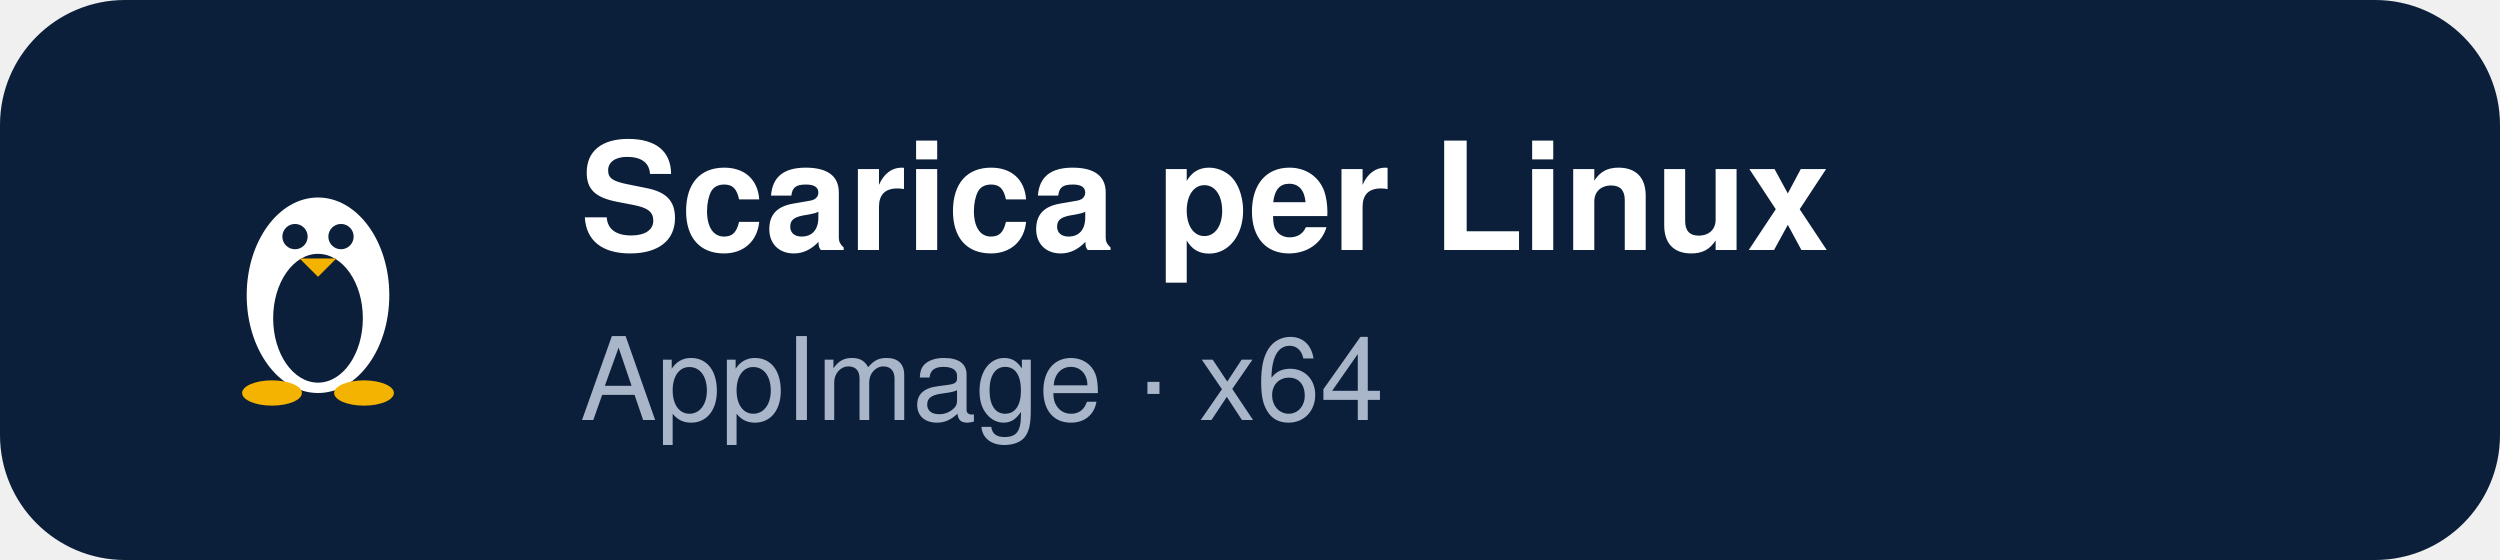
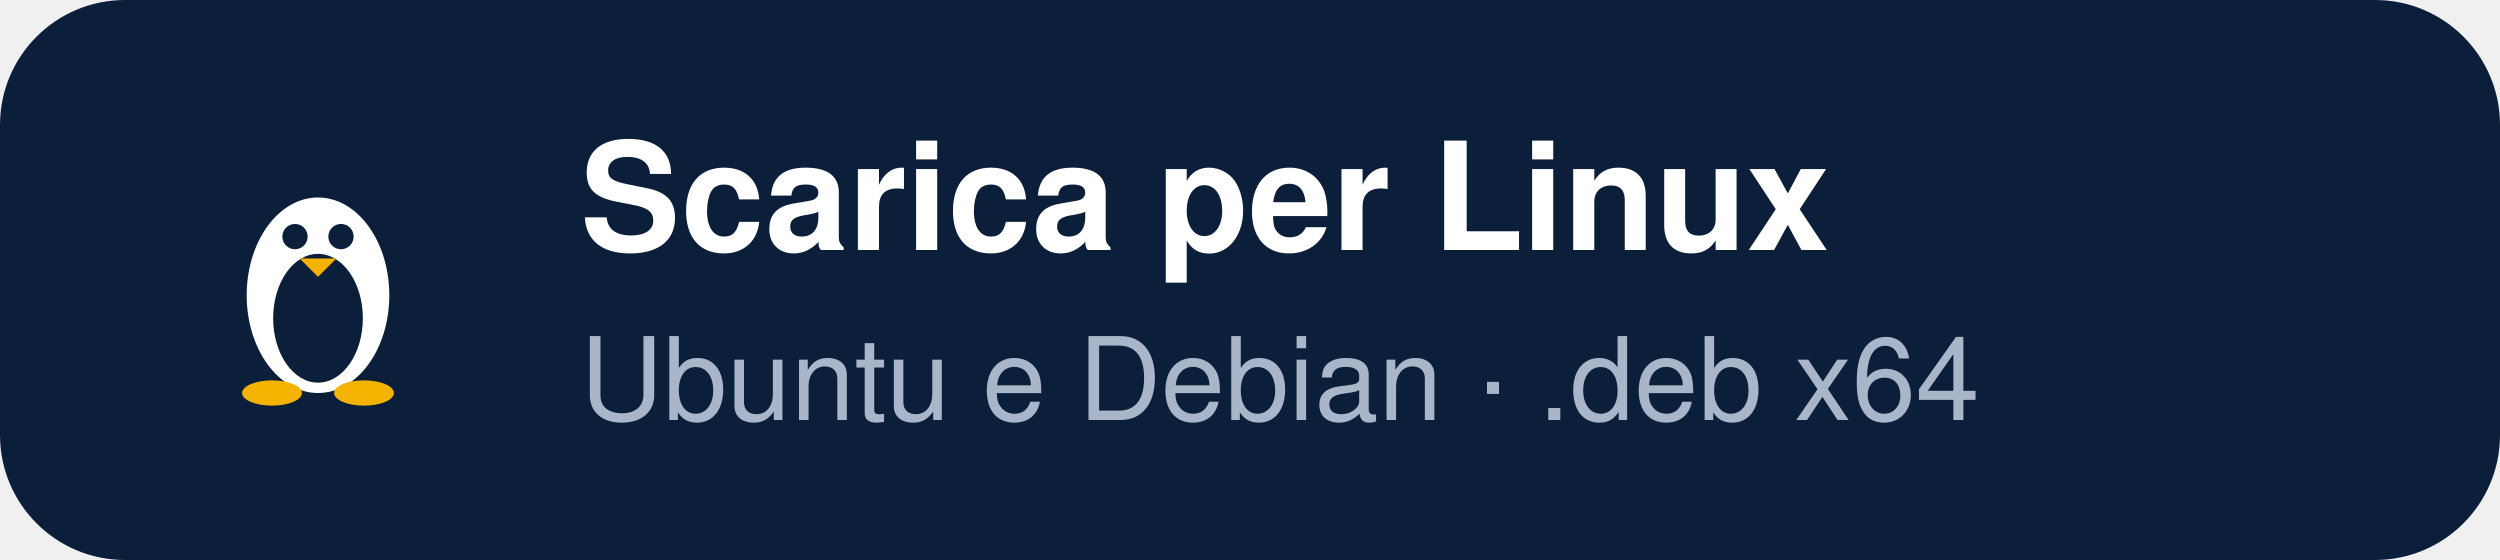
<svg xmlns="http://www.w3.org/2000/svg" width="250" height="56" viewBox="0 0 250 56" role="img" aria-label="Scarica per Linux">
  <rect x="0.5" y="0.5" width="249" height="55" rx="12" fill="#0B1F3A" stroke="#0B1F3A" />
  <g transform="translate(18 14) scale(1.15)" fill="#FFFFFF">
    <ellipse cx="12" cy="13.5" rx="6.2" ry="8.5" />
    <ellipse cx="12" cy="15.5" rx="3.9" ry="5.6" fill="#0B1F3A" />
    <circle cx="10" cy="8.4" r="1.1" fill="#0B1F3A" />
    <circle cx="14" cy="8.4" r="1.1" fill="#0B1F3A" />
    <path d="M10.4 10.3h3.2l-1.6 1.6z" fill="#F5B301" />
    <ellipse cx="8" cy="22" rx="2.6" ry="1.1" fill="#F5B301" />
    <ellipse cx="16" cy="22" rx="2.6" ry="1.1" fill="#F5B301" />
  </g>
  <text x="58" y="25" font-family="-apple-system,BlinkMacSystemFont,'Segoe UI',Helvetica,Arial,sans-serif" font-size="15" font-weight="650" fill="#FFFFFF">Scarica per Linux</text>
-   <text x="58" y="42" font-family="-apple-system,BlinkMacSystemFont,'Segoe UI',Helvetica,Arial,sans-serif" font-size="11.5" fill="#A9B6C9">AppImage · x64</text>
+   <text x="58" y="42" font-family="-apple-system,BlinkMacSystemFont,'Segoe UI',Helvetica,Arial,sans-serif" font-size="11.5" fill="#A9B6C9">Ubuntu e Debian · .deb x64</text>
</svg>
